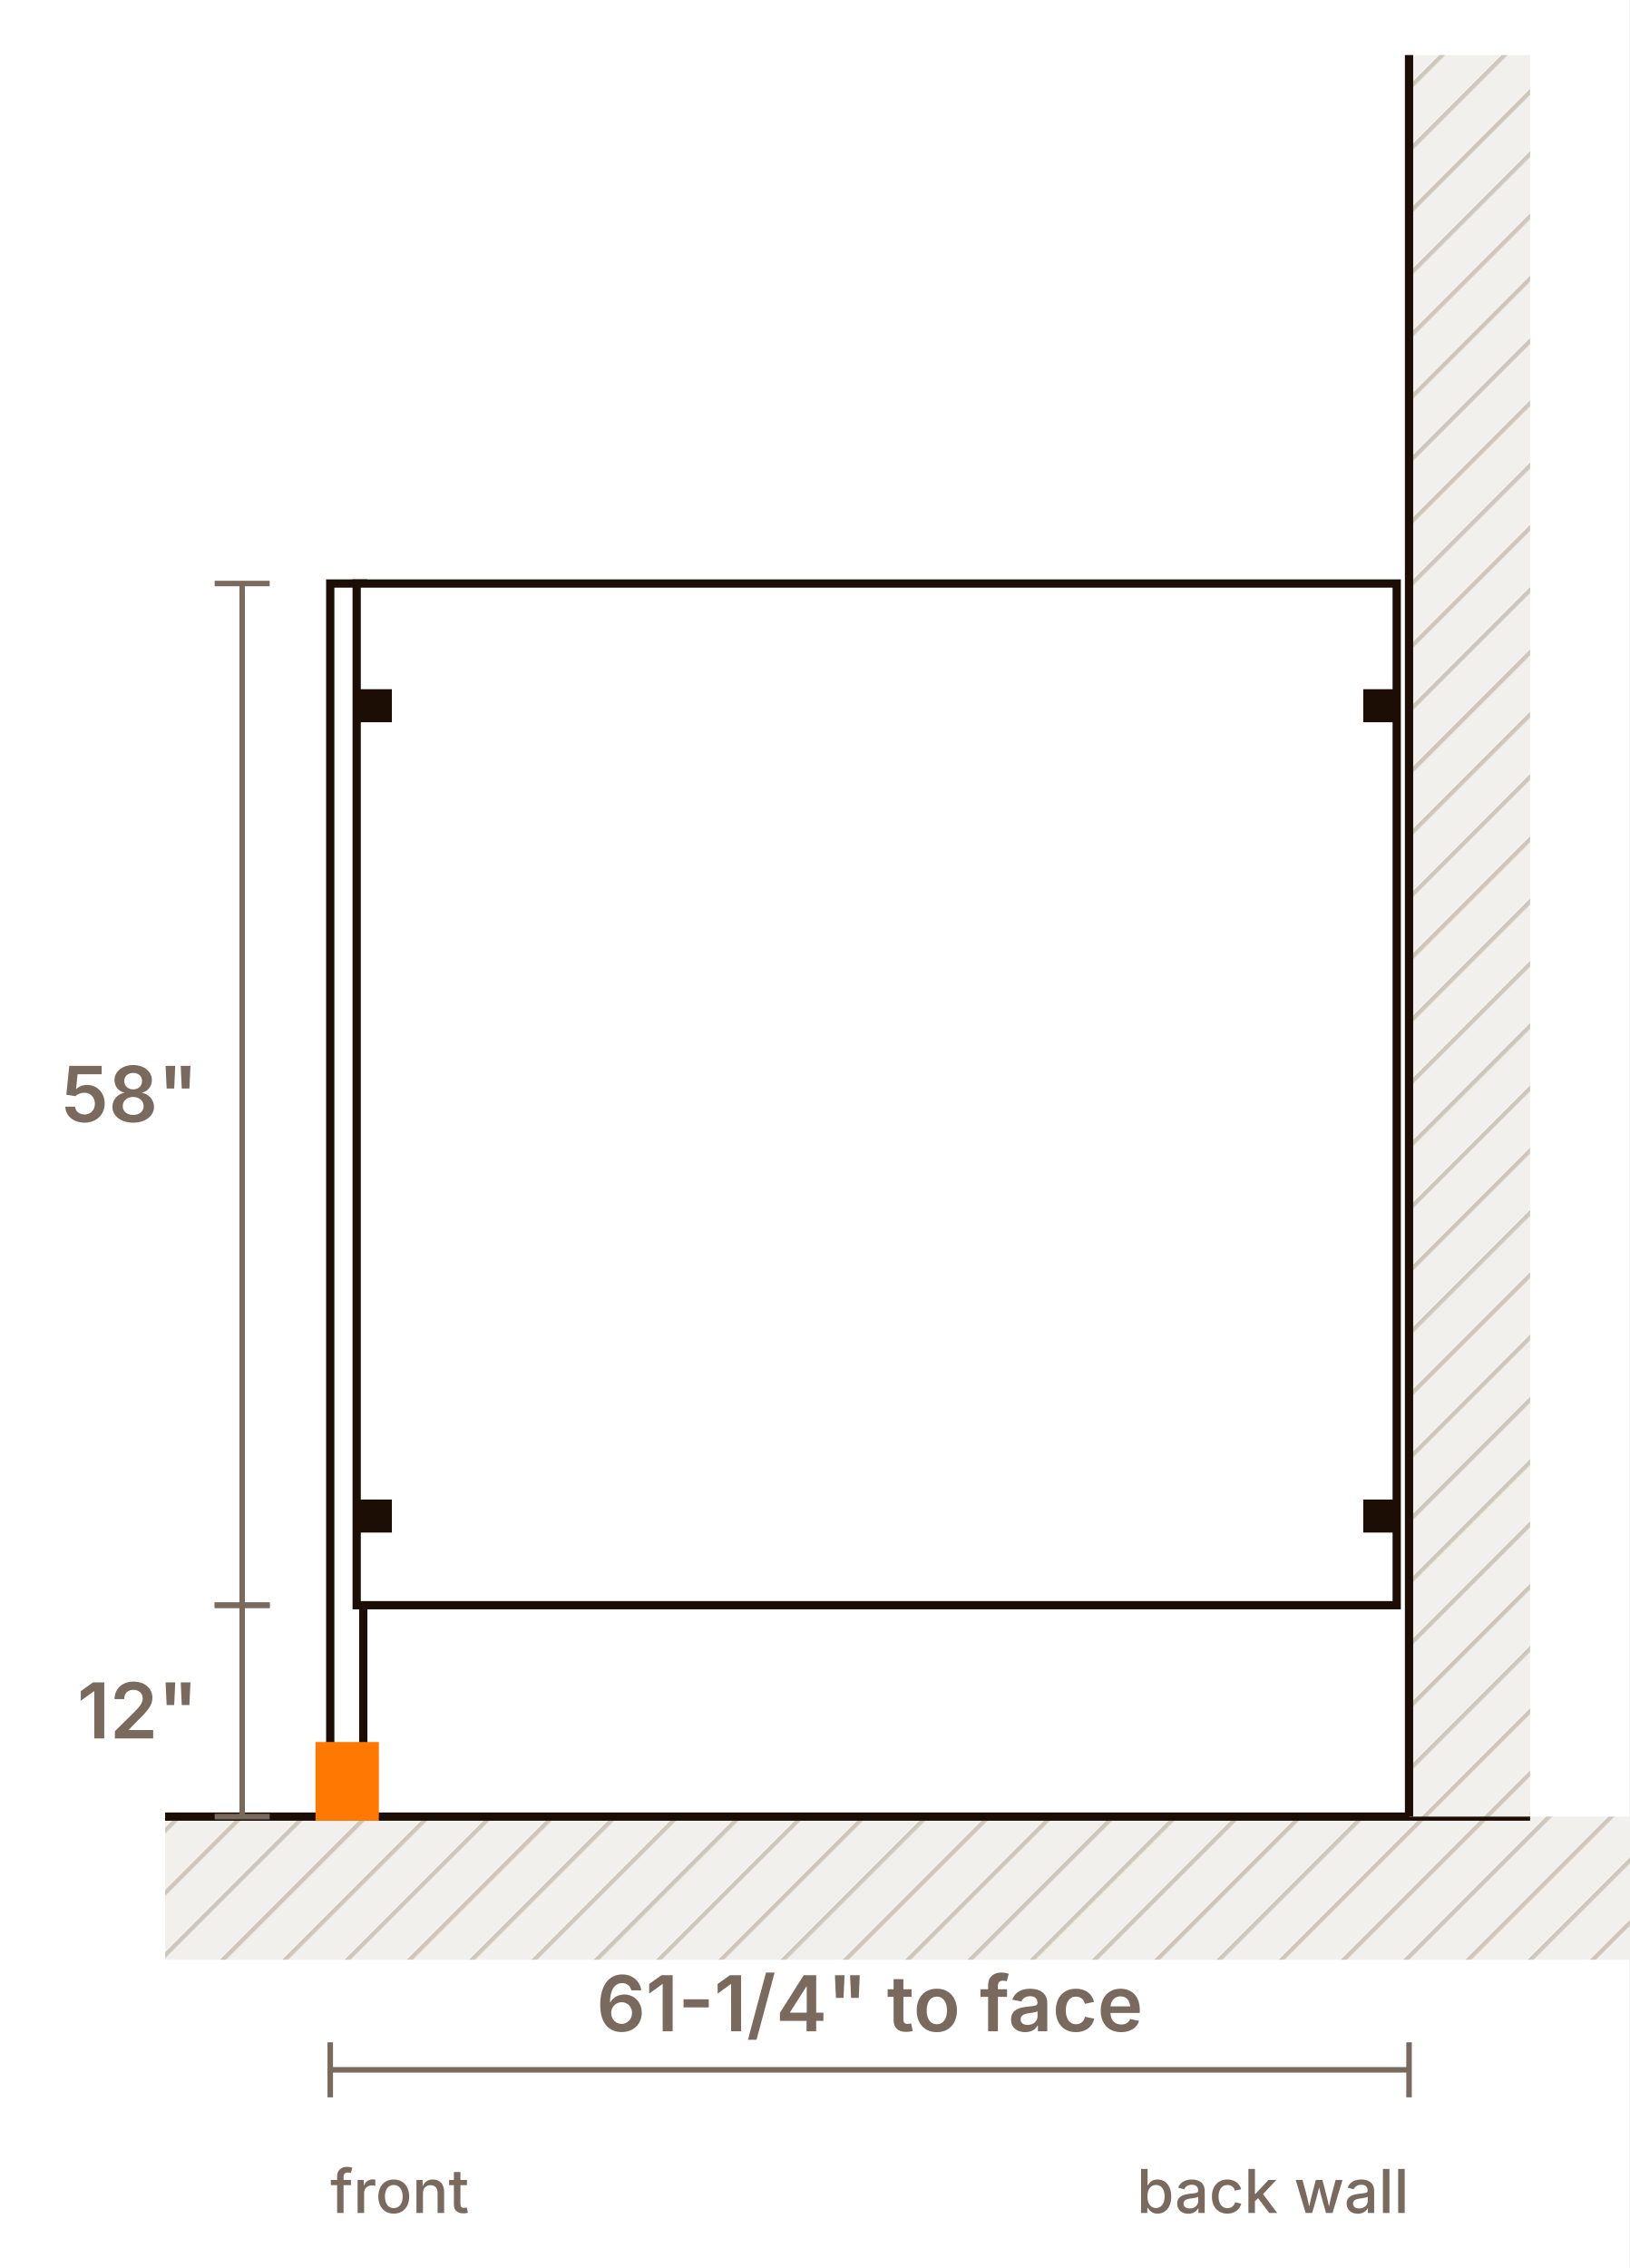
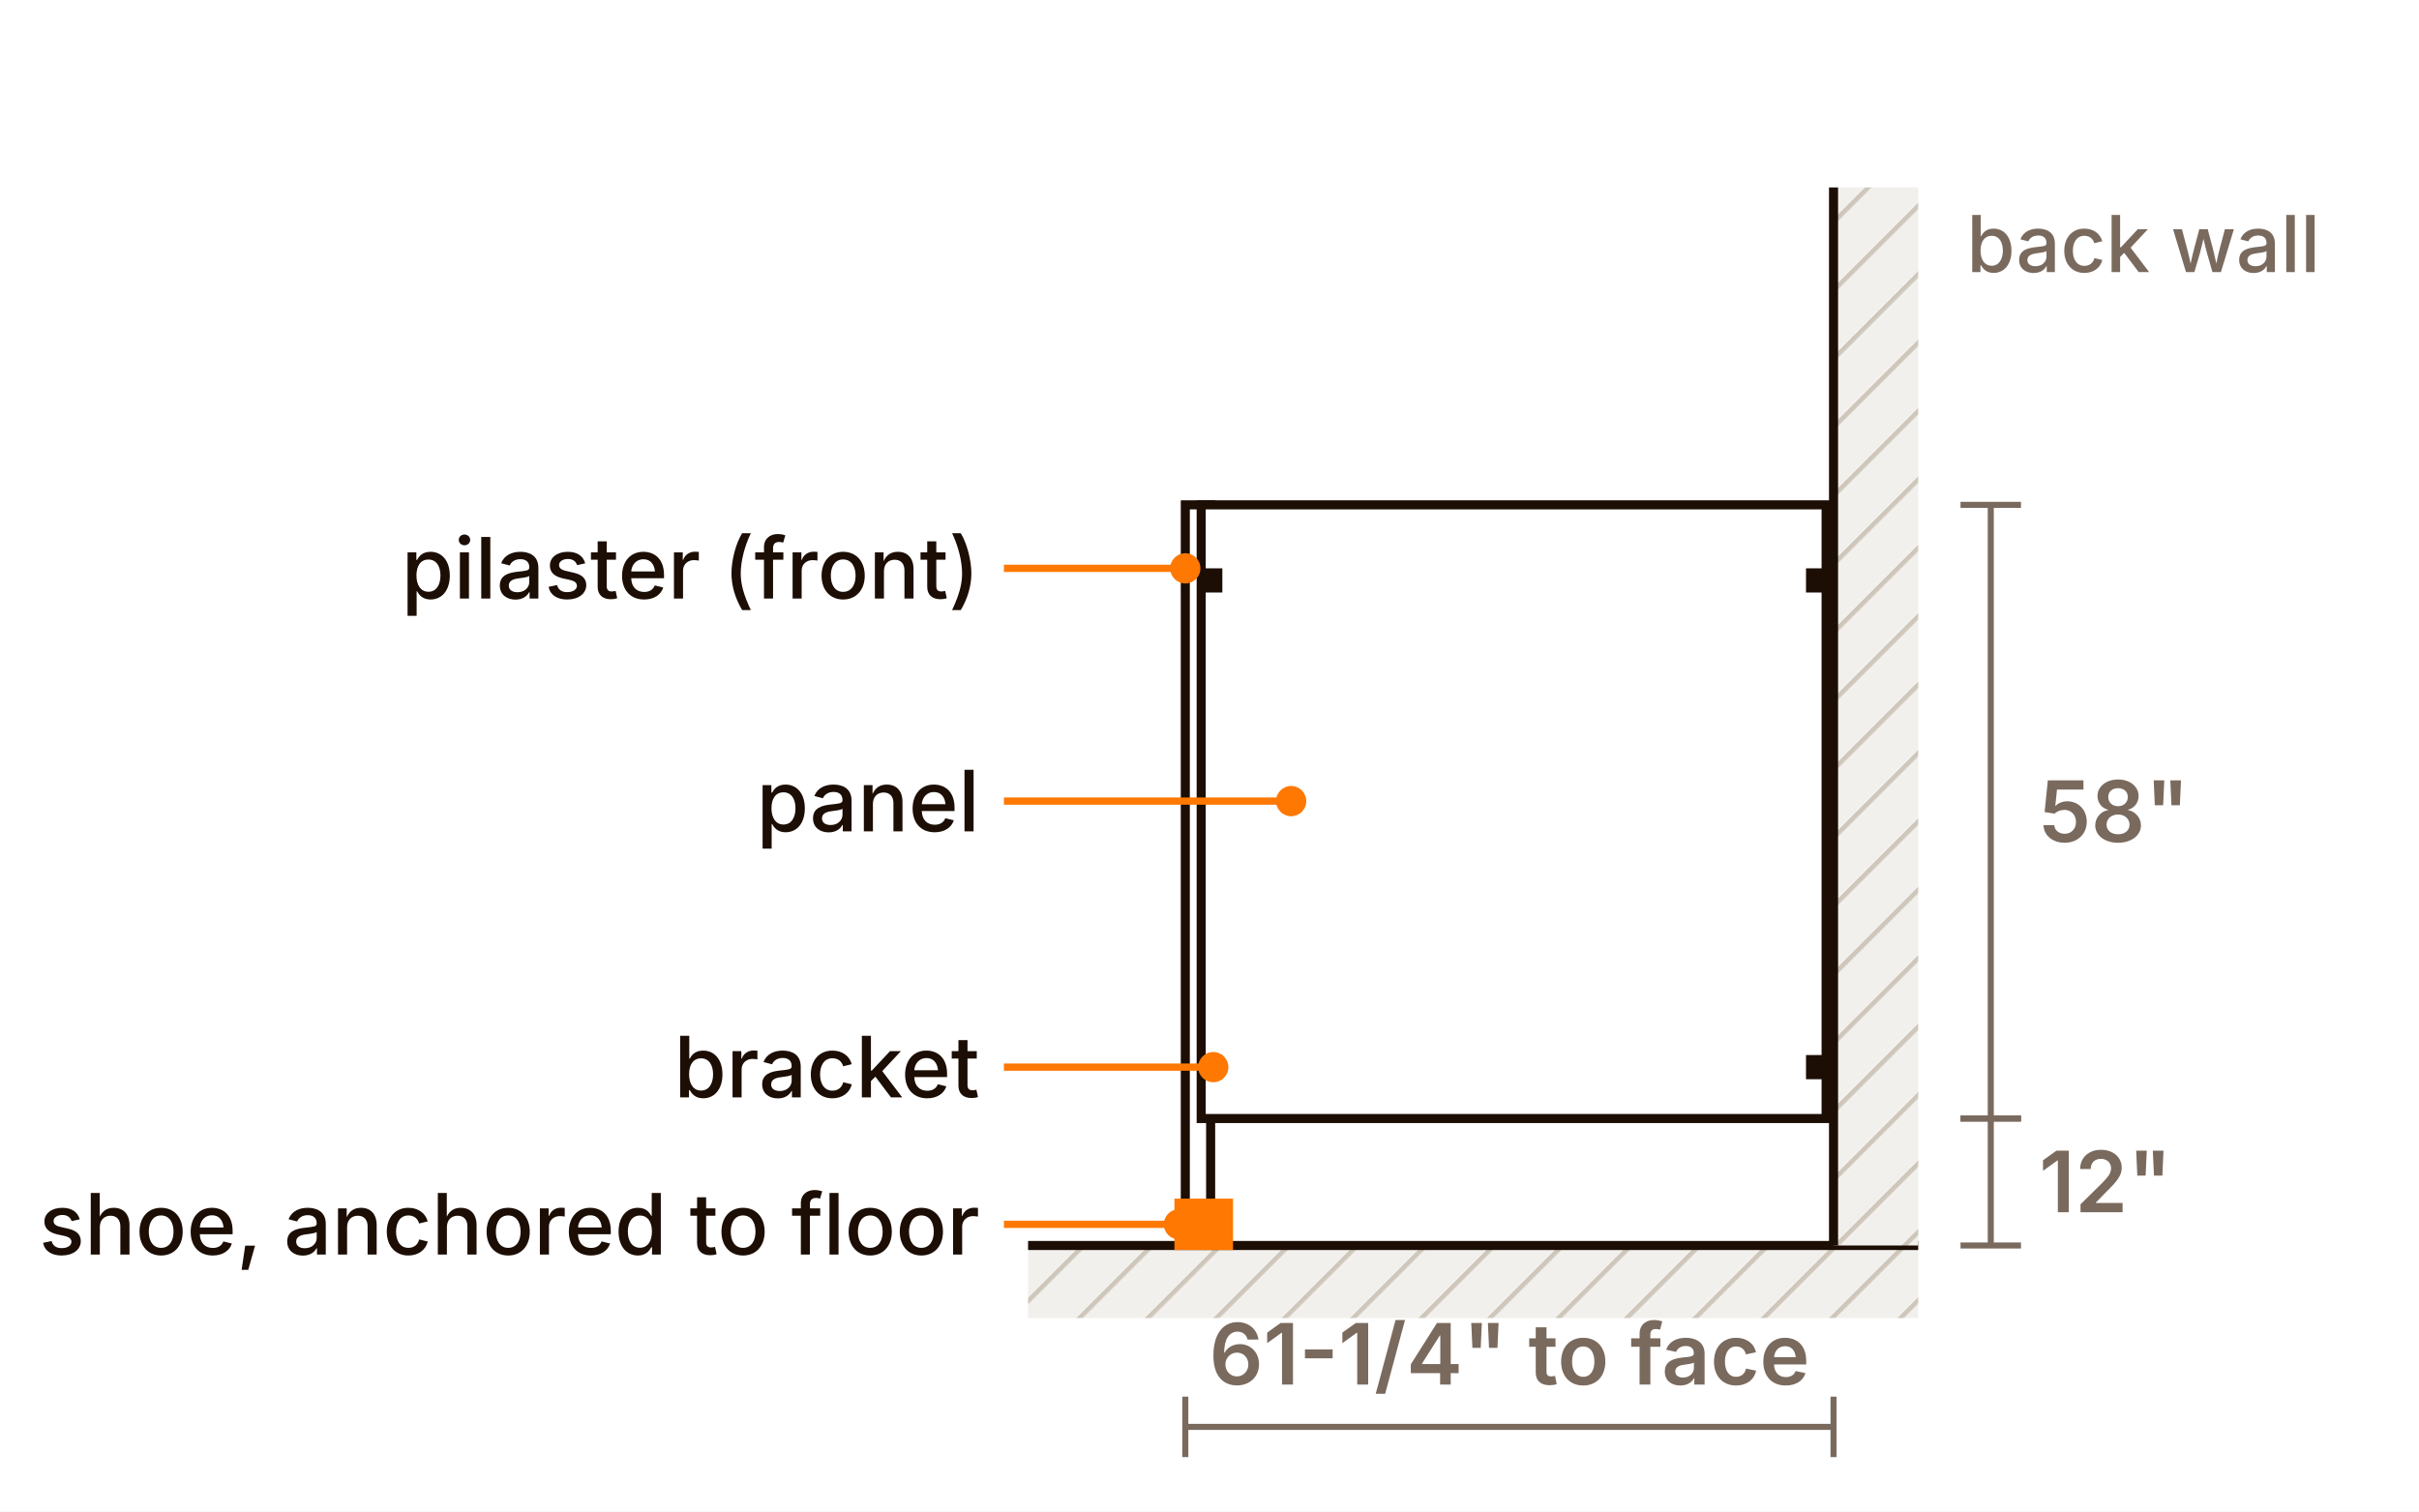
- <svg xmlns="http://www.w3.org/2000/svg" viewBox="0 0 296 412" width="296" height="412" role="img" aria-labelledby="t-mounting-floor-mounted-side d-mounting-floor-mounted-side" font-family="Inter, ui-sans-serif, system-ui, sans-serif">
+ <svg xmlns="http://www.w3.org/2000/svg" viewBox="0 0 400 250" width="400" height="250" role="img" aria-labelledby="t-mounting-floor-mounted-side d-mounting-floor-mounted-side" font-family="Inter, ui-sans-serif, system-ui, sans-serif">
  <defs>
    <pattern id="hatch-mounting-floor-mounted-side" width="8" height="8" patternUnits="userSpaceOnUse" patternTransform="rotate(45)">
      <rect width="8" height="8" fill="#f2f0ec" />
      <line x1="0" y1="0" x2="0" y2="8" stroke="#cfc7bc" stroke-width="1.5" />
    </pattern>
    <marker id="tick-mounting-floor-mounted-side" viewBox="0 0 10 10" refX="5" refY="5" markerWidth="8" markerHeight="8" orient="auto">
      <path d="M2 8 L8 2" stroke="#7a6a5e" stroke-width="1.5" />
    </marker>
  </defs>
-   <rect width="296" height="412" fill="#ffffff" />
-   <rect x="30" y="330" width="268" height="26" fill="url(#hatch-mounting-floor-mounted-side)" stroke="none" stroke-width="1.5" />
-   <line x1="30" y1="330" x2="278" y2="330" stroke="#1c0e05" stroke-width="1.5" />
-   <rect x="256" y="10" width="22" height="320" fill="url(#hatch-mounting-floor-mounted-side)" stroke="none" stroke-width="1.5" />
-   <line x1="256" y1="10" x2="256" y2="330" stroke="#1c0e05" stroke-width="1.5" />
-   <rect x="60" y="106" width="6" height="220.8" fill="#ffffff" stroke="#1c0e05" stroke-width="1.5" />
-   <rect x="64.8" y="106" width="188.96" height="185.6" fill="#ffffff" stroke="#1c0e05" stroke-width="1.5" />
-   <rect x="64.8" y="125.2" width="6.4" height="6" fill="#1c0e05" stroke="none" stroke-width="1.5" />
-   <rect x="247.68" y="125.2" width="6.4" height="6" fill="#1c0e05" stroke="none" stroke-width="1.5" />
-   <rect x="64.8" y="272.4" width="6.4" height="6" fill="#1c0e05" stroke="none" stroke-width="1.5" />
-   <rect x="247.68" y="272.4" width="6.4" height="6" fill="#1c0e05" stroke="none" stroke-width="1.5" />
-   <rect x="58.08" y="317.2" width="10" height="12.8" fill="#fe7802" stroke="#fe7802" stroke-width="1.5" />
-   <line x1="60" y1="376" x2="256" y2="376" stroke="#7a6a5e" stroke-width="1" />
-   <line x1="60" y1="371" x2="60" y2="381" stroke="#7a6a5e" stroke-width="1" />
-   <line x1="256" y1="371" x2="256" y2="381" stroke="#7a6a5e" stroke-width="1" />
-   <text x="158" y="369" font-size="14" font-weight="600" fill="#7a6a5e" text-anchor="middle">61-1/4" to face</text>
-   <line x1="44" y1="106" x2="44" y2="291.6" stroke="#7a6a5e" stroke-width="1" />
-   <line x1="39" y1="106" x2="49" y2="106" stroke="#7a6a5e" stroke-width="1" />
-   <line x1="39" y1="291.6" x2="49" y2="291.6" stroke="#7a6a5e" stroke-width="1" />
-   <text x="36" y="203.8" font-size="14" font-weight="600" fill="#7a6a5e" text-anchor="end">58"</text>
-   <line x1="44" y1="291.6" x2="44" y2="330" stroke="#7a6a5e" stroke-width="1" />
-   <line x1="39" y1="291.6" x2="49" y2="291.6" stroke="#7a6a5e" stroke-width="1" />
-   <line x1="39" y1="330" x2="49" y2="330" stroke="#7a6a5e" stroke-width="1" />
-   <text x="36" y="315.8" font-size="14" font-weight="600" fill="#7a6a5e" text-anchor="end">12"</text>
-   <text x="60" y="402" font-size="11" font-weight="500" fill="#7a6a5e" text-anchor="start">front</text>
-   <text x="256" y="402" font-size="11" font-weight="500" fill="#7a6a5e" text-anchor="end">back wall</text>
+   <rect width="400" height="250" fill="#ffffff" />
+   <rect x="170" y="206" width="147.188" height="12" fill="url(#hatch-mounting-floor-mounted-side)" stroke="none" stroke-width="1.5" />
+   <line x1="170" y1="206" x2="317.188" y2="206" stroke="#1c0e05" stroke-width="1.5" />
+   <rect x="303.188" y="31" width="14" height="175" fill="url(#hatch-mounting-floor-mounted-side)" stroke="none" stroke-width="1.5" />
+   <line x1="303.188" y1="31" x2="303.188" y2="206" stroke="#1c0e05" stroke-width="1.5" />
+   <rect x="196" y="83.5" width="4.188" height="120.75" fill="#ffffff" stroke="#1c0e05" stroke-width="1.5" />
+   <rect x="198.625" y="83.5" width="103.337" height="101.5" fill="#ffffff" stroke="#1c0e05" stroke-width="1.5" />
+   <rect x="198.625" y="94" width="3.5" height="4" fill="#1c0e05" stroke="none" stroke-width="1.5" />
+   <rect x="298.637" y="94" width="3.5" height="4" fill="#1c0e05" stroke="none" stroke-width="1.5" />
+   <rect x="198.625" y="174.5" width="3.5" height="4" fill="#1c0e05" stroke="none" stroke-width="1.5" />
+   <rect x="298.637" y="174.5" width="3.5" height="4" fill="#1c0e05" stroke="none" stroke-width="1.5" />
+   <rect x="194.95" y="199" width="8.188" height="7" fill="#fe7802" stroke="#fe7802" stroke-width="1.5" />
+   <line x1="196" y1="236" x2="303.188" y2="236" stroke="#7a6a5e" stroke-width="1" />
+   <line x1="196" y1="231" x2="196" y2="241" stroke="#7a6a5e" stroke-width="1" />
+   <line x1="303.188" y1="231" x2="303.188" y2="241" stroke="#7a6a5e" stroke-width="1" />
+   <text x="249.594" y="229" font-size="14" font-weight="600" fill="#7a6a5e" text-anchor="middle">61-1/4" to face</text>
+   <line x1="329.188" y1="83.5" x2="329.188" y2="185" stroke="#7a6a5e" stroke-width="1" />
+   <line x1="324.188" y1="83.5" x2="334.188" y2="83.5" stroke="#7a6a5e" stroke-width="1" />
+   <line x1="324.188" y1="185" x2="334.188" y2="185" stroke="#7a6a5e" stroke-width="1" />
+   <text x="337.188" y="139.25" font-size="14" font-weight="600" fill="#7a6a5e" text-anchor="start">58"</text>
+   <line x1="329.188" y1="185" x2="329.188" y2="206" stroke="#7a6a5e" stroke-width="1" />
+   <line x1="324.188" y1="185" x2="334.188" y2="185" stroke="#7a6a5e" stroke-width="1" />
+   <line x1="324.188" y1="206" x2="334.188" y2="206" stroke="#7a6a5e" stroke-width="1" />
+   <text x="337.188" y="200.5" font-size="14" font-weight="600" fill="#7a6a5e" text-anchor="start">12"</text>
+   <text x="325.188" y="45" font-size="13" font-weight="500" fill="#7a6a5e" text-anchor="start">back wall</text>
+   <line x1="166" y1="94" x2="196" y2="94" stroke="#fe7802" stroke-width="1.2" />
+   <circle cx="196" cy="94" r="2.5" fill="#fe7802" />
+   <text x="162" y="99" font-size="14" font-weight="500" fill="#1c0e05" text-anchor="end" paint-order="stroke" stroke="#fff" stroke-width="4">pilaster (front)</text>
+   <line x1="166" y1="132.5" x2="213.5" y2="132.5" stroke="#fe7802" stroke-width="1.2" />
+   <circle cx="213.5" cy="132.5" r="2.5" fill="#fe7802" />
+   <text x="162" y="137.5" font-size="14" font-weight="500" fill="#1c0e05" text-anchor="end" paint-order="stroke" stroke="#fff" stroke-width="4">panel</text>
+   <line x1="166" y1="176.5" x2="200.625" y2="176.5" stroke="#fe7802" stroke-width="1.2" />
+   <circle cx="200.625" cy="176.5" r="2.5" fill="#fe7802" />
+   <text x="162" y="181.5" font-size="14" font-weight="500" fill="#1c0e05" text-anchor="end" paint-order="stroke" stroke="#fff" stroke-width="4">bracket</text>
+   <line x1="166" y1="202.5" x2="194.95" y2="202.5" stroke="#fe7802" stroke-width="1.2" />
+   <circle cx="194.95" cy="202.5" r="2.5" fill="#fe7802" />
+   <text x="162" y="207.5" font-size="14" font-weight="500" fill="#1c0e05" text-anchor="end" paint-order="stroke" stroke="#fff" stroke-width="4">shoe, anchored to floor</text>
</svg>
